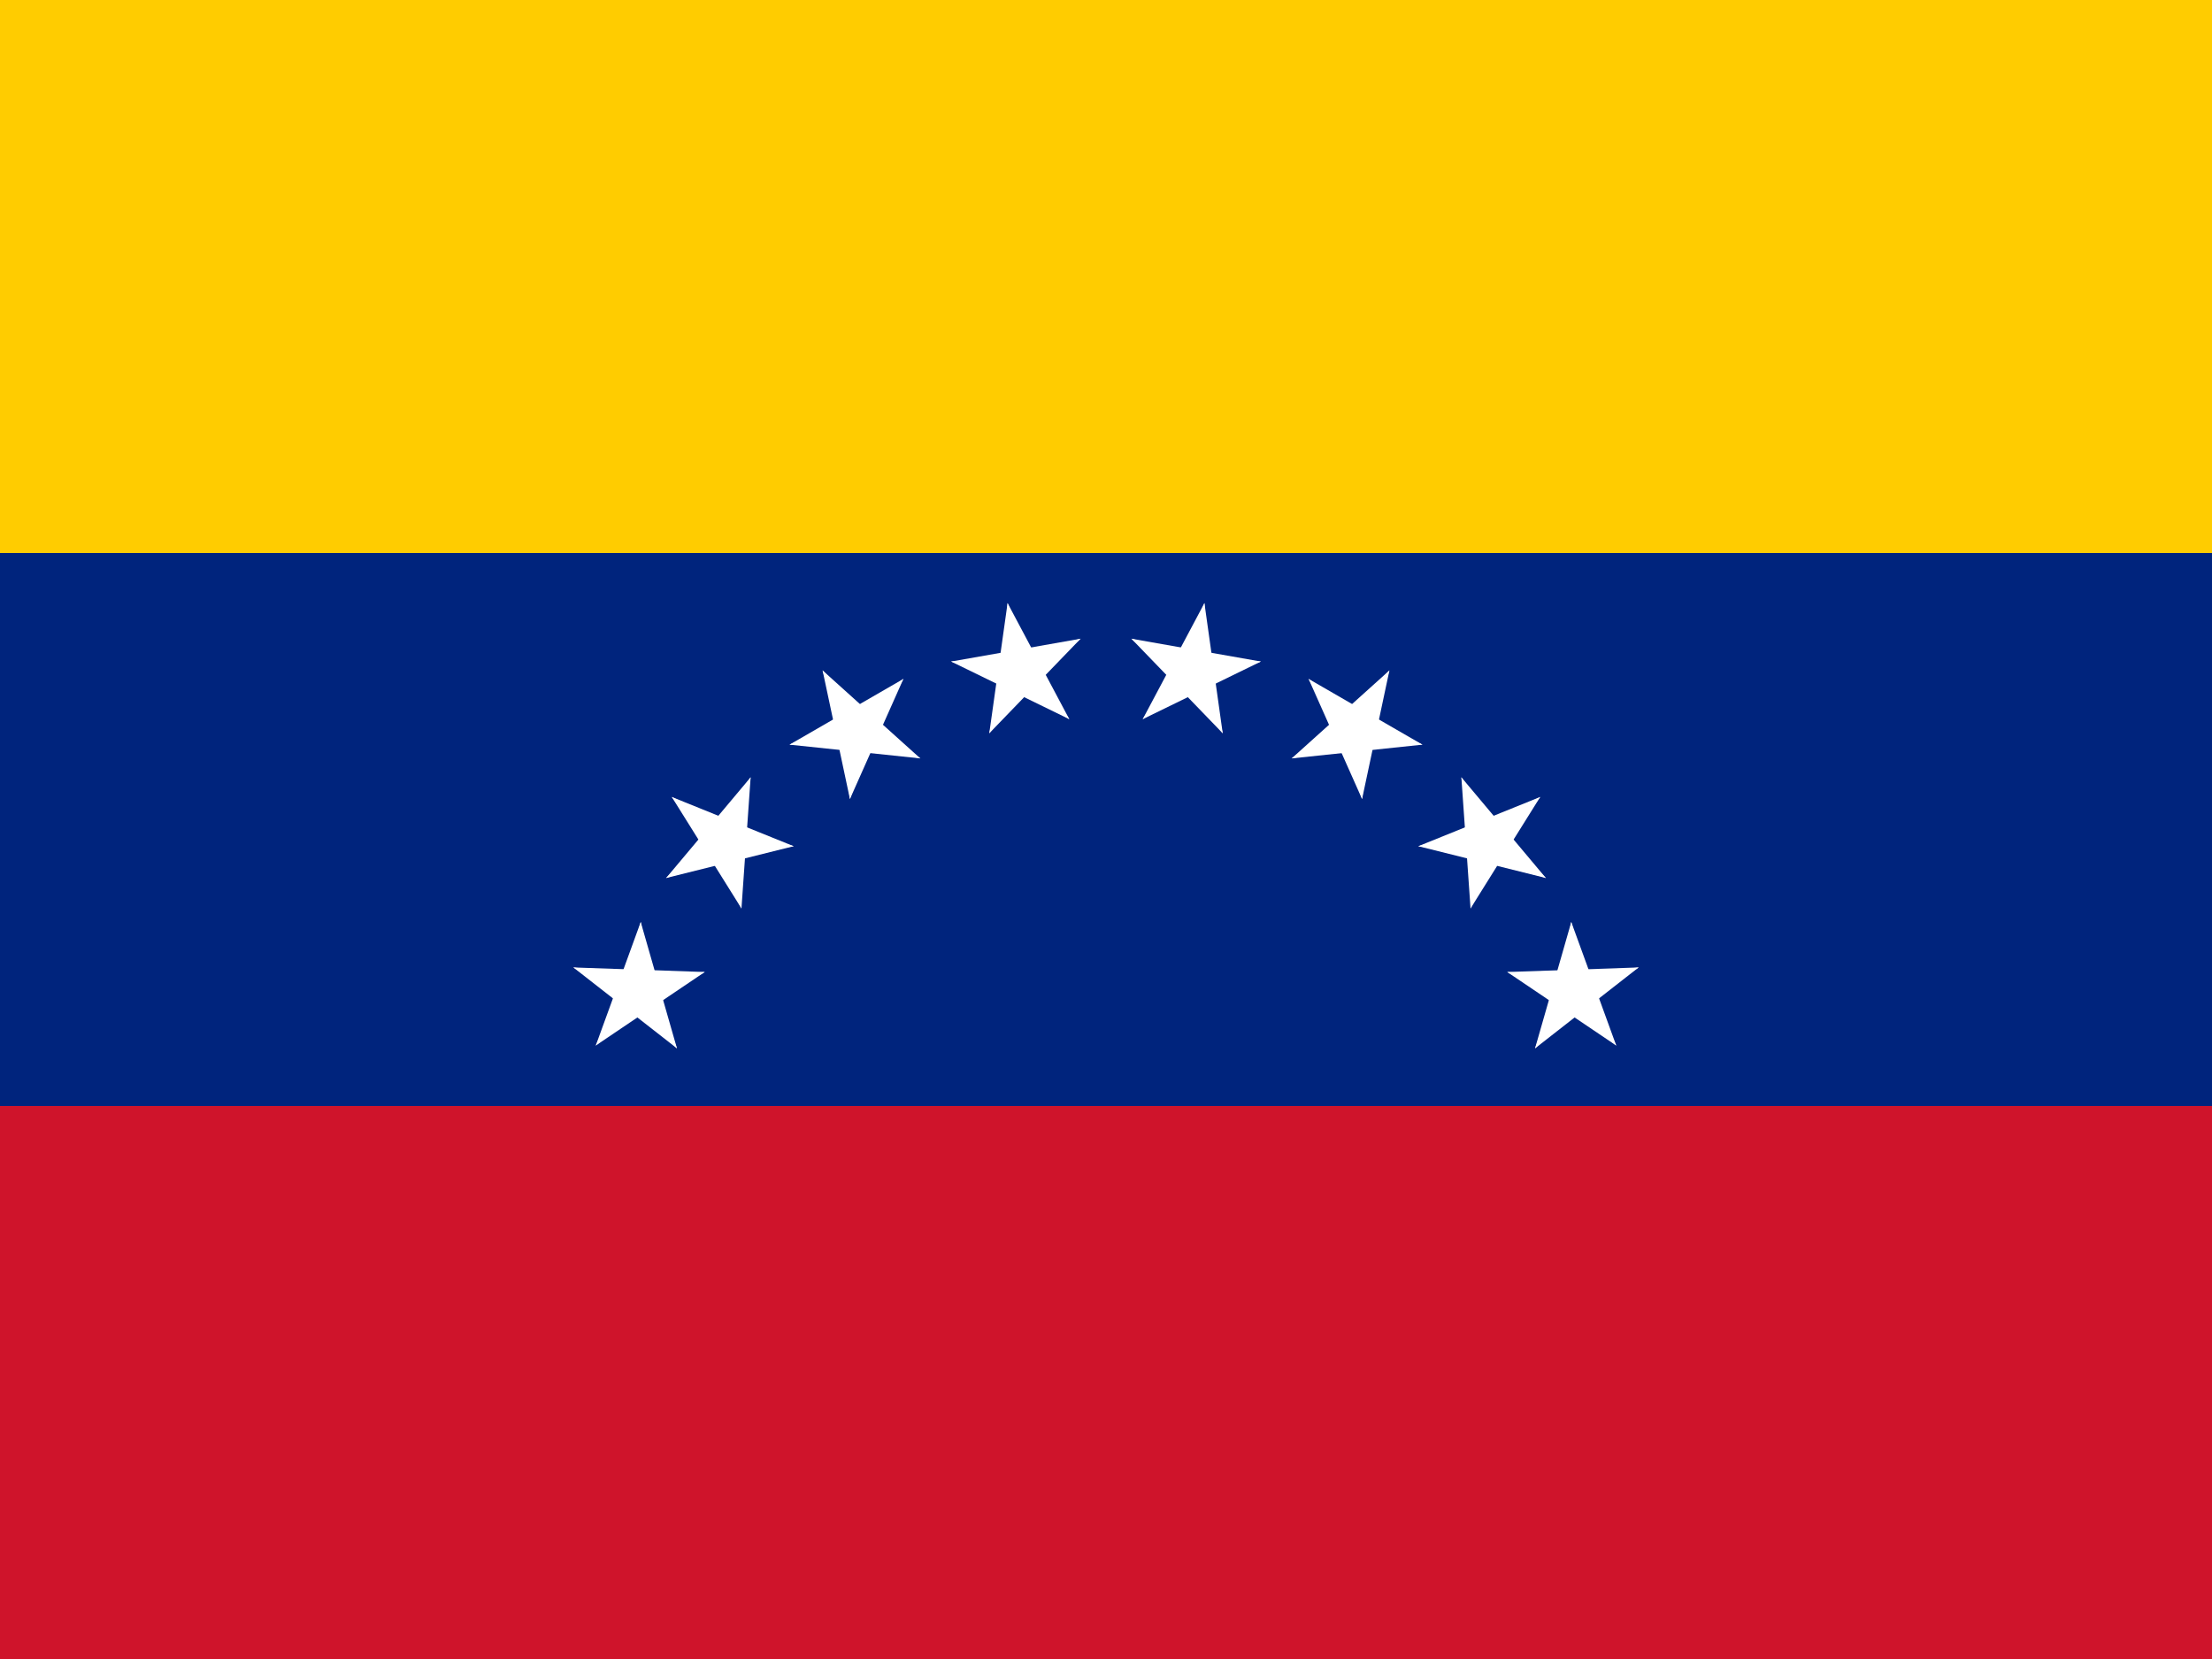
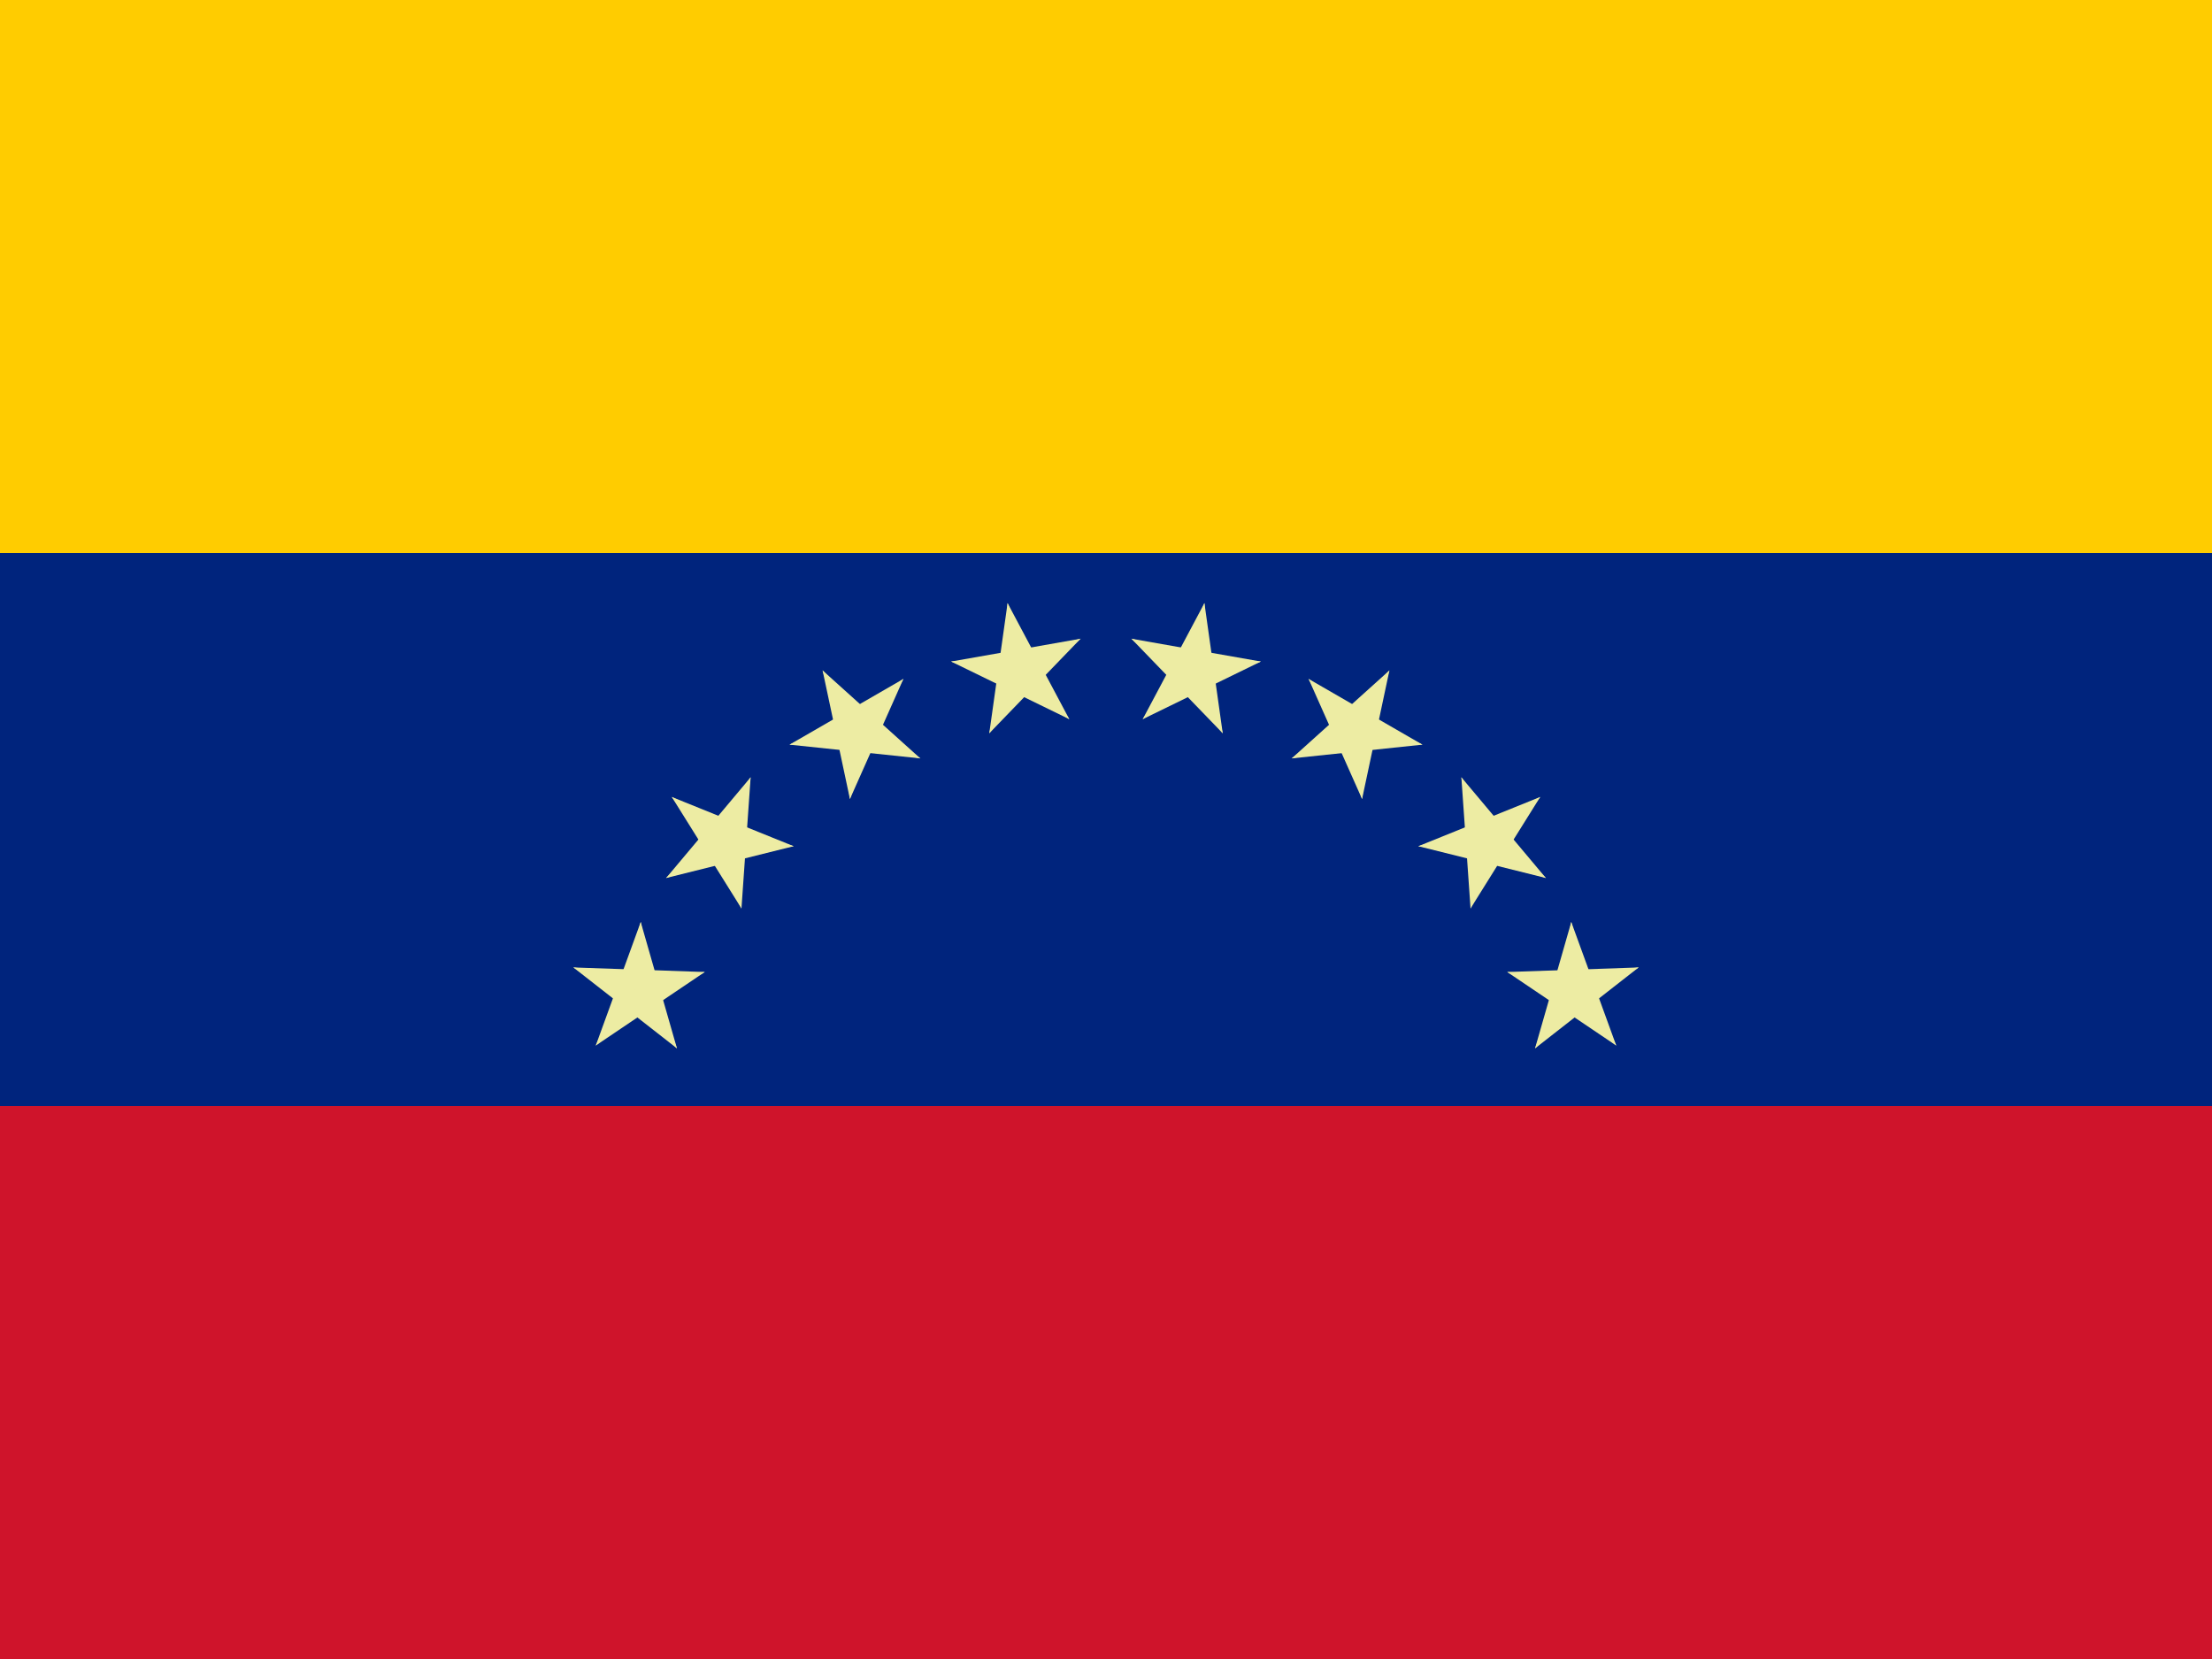
<svg xmlns="http://www.w3.org/2000/svg" xmlns:xlink="http://www.w3.org/1999/xlink" height="480" width="640" id="flag-icon-css-ve">
  <defs>
    <g id="d" transform="translate(0 -36)">
      <g id="c">
        <g id="b">
-           <path d="M0-5L-1.545-.245l2.853.927z" id="a" fill="#fff" />
+           <path d="M0-5L-1.545-.245l2.853.927z" id="a" fill="#edeca3" />
          <use xlink:href="#a" transform="scale(-1 1)" width="180" height="120" />
        </g>
        <use xlink:href="#b" transform="rotate(72)" width="180" height="120" />
      </g>
      <use xlink:href="#b" transform="rotate(-72)" width="180" height="120" />
      <use xlink:href="#c" transform="rotate(144)" width="180" height="120" />
    </g>
  </defs>
  <path d="M0 0h640v480H0z" fill="#cf142b" />
  <path d="M0 0h640v320H0z" fill="#00247d" />
  <path d="M0 0h640v160H0z" fill="#fc0" />
  <g id="f" transform="matrix(4 0 0 4 320 336)">
    <g id="e">
      <use height="120" width="180" transform="rotate(10)" xlink:href="#d" />
      <use height="120" width="180" transform="rotate(30)" xlink:href="#d" />
    </g>
    <use height="120" width="180" transform="rotate(40)" xlink:href="#e" />
  </g>
  <use height="120" width="180" transform="rotate(-80 320 336)" xlink:href="#f" />
</svg>
